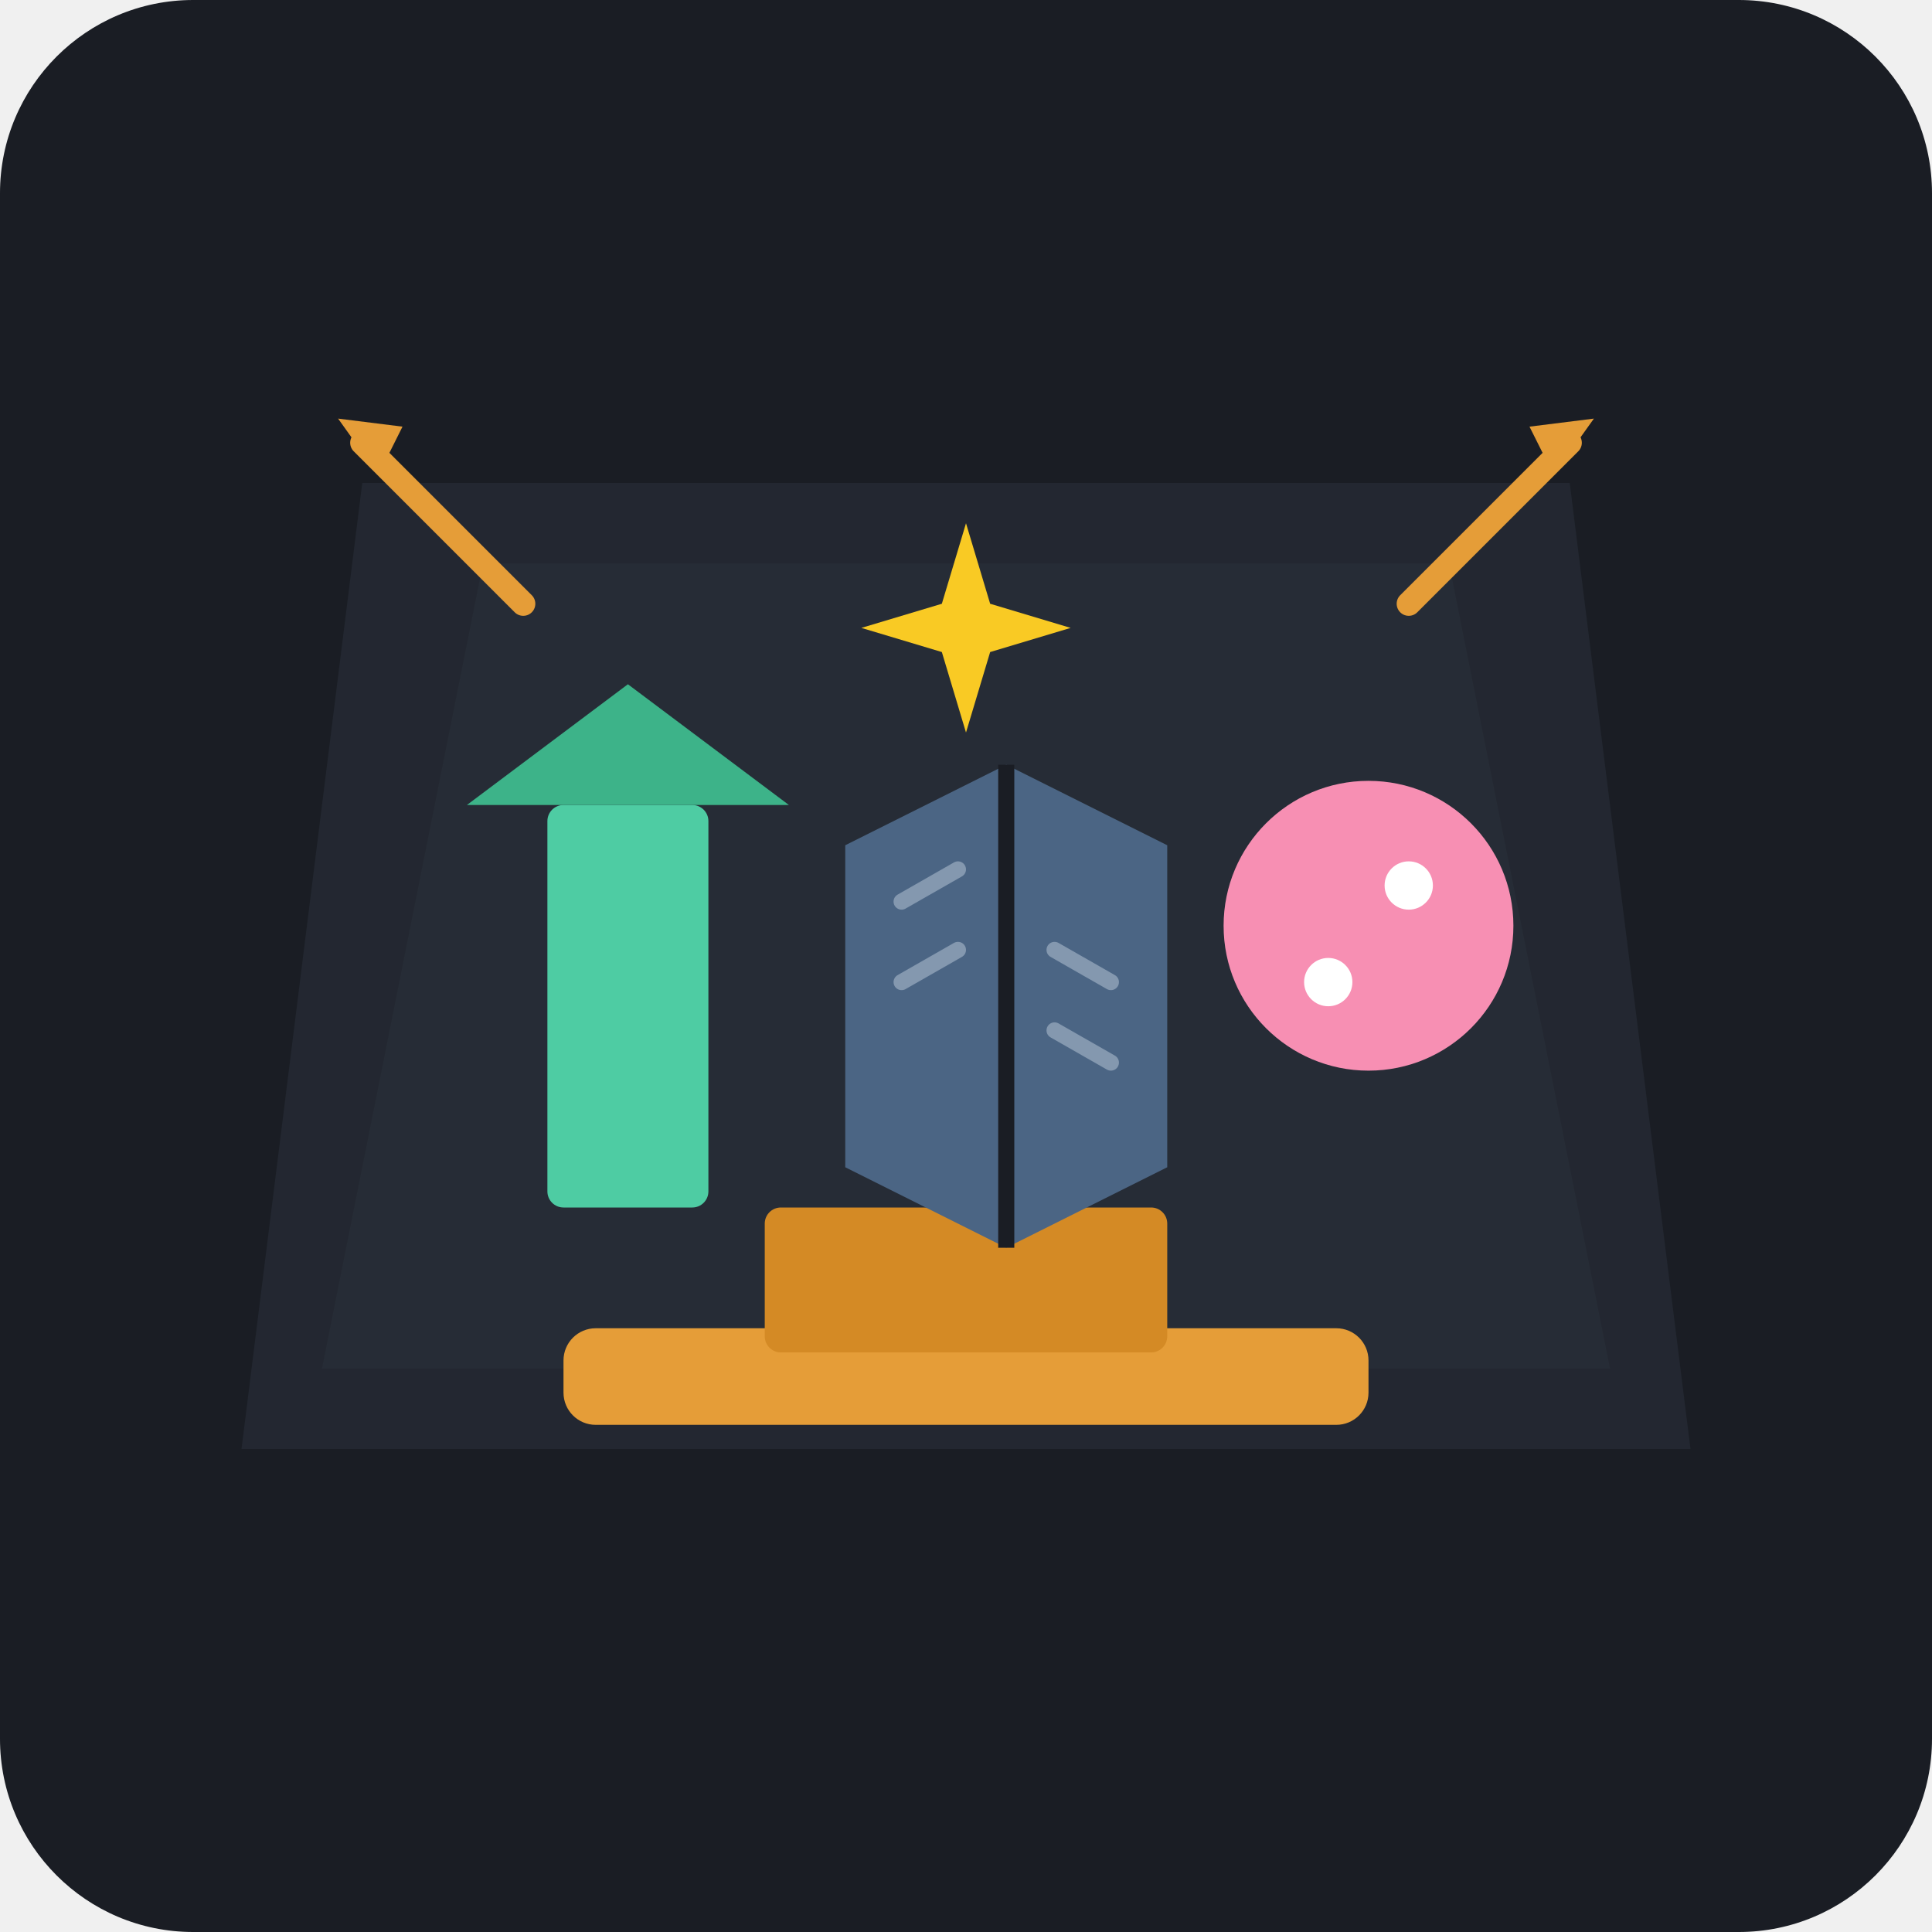
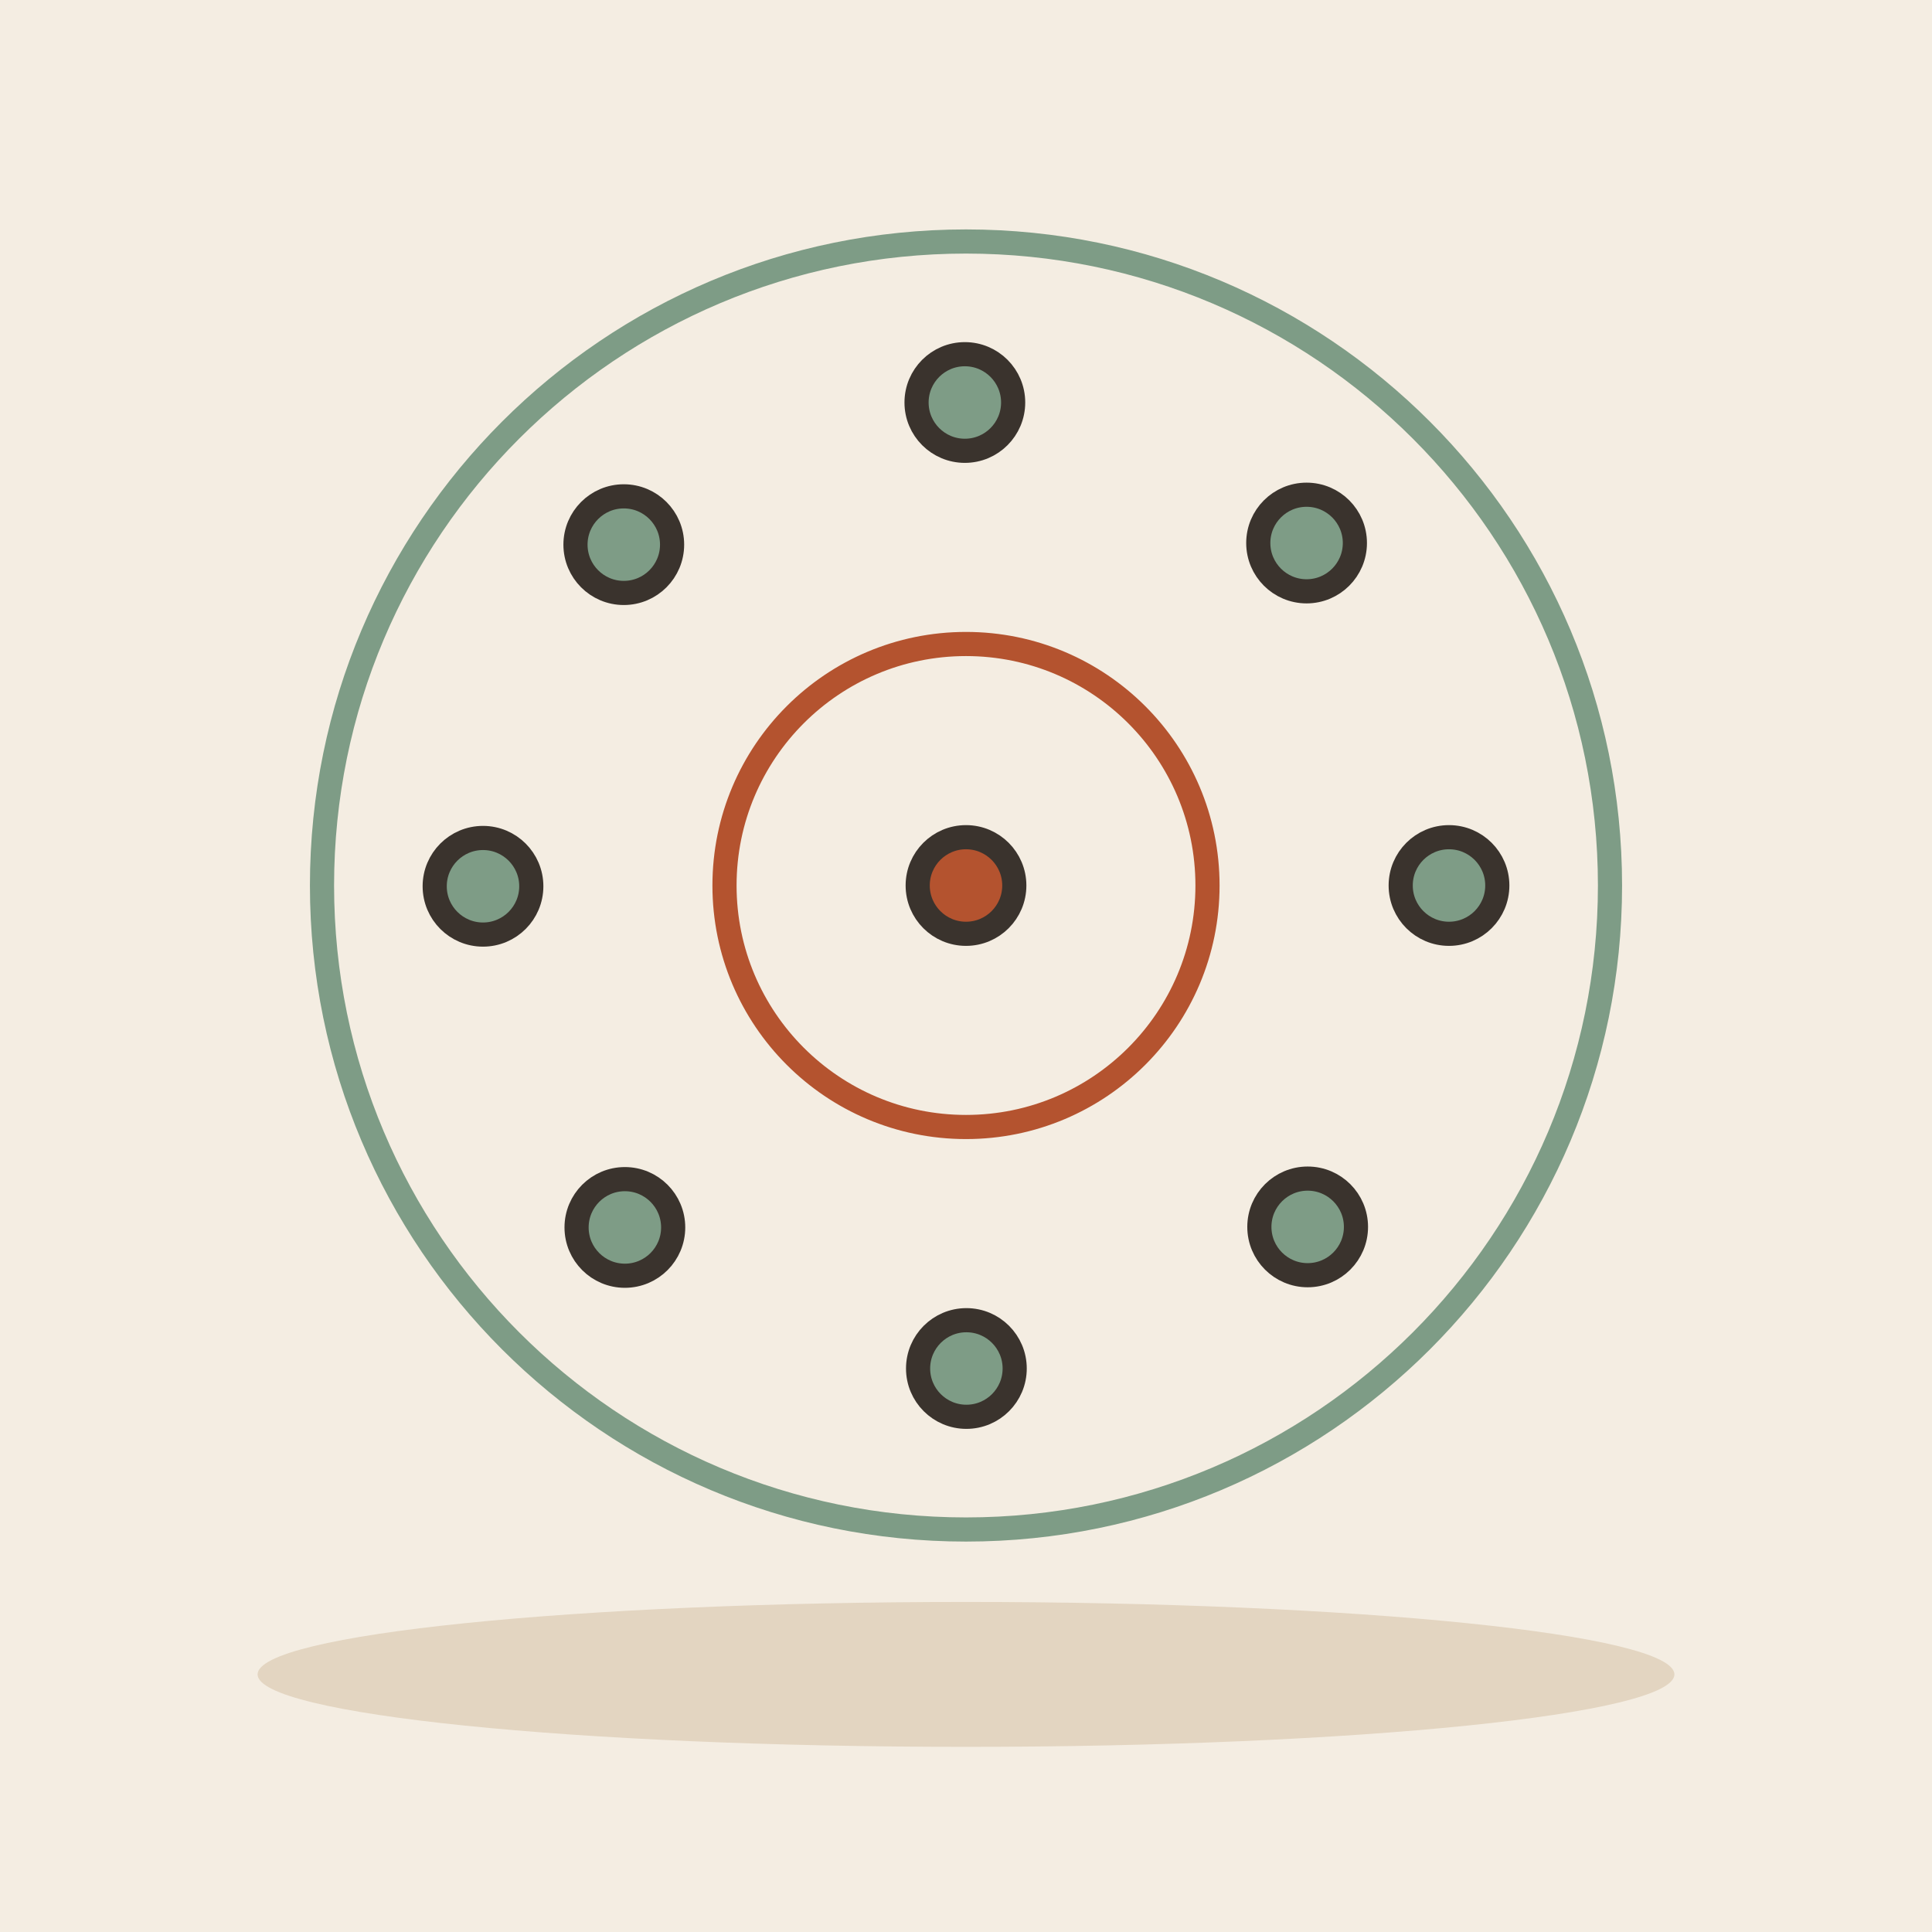
- <svg xmlns="http://www.w3.org/2000/svg" width="240" height="240" viewBox="0 0 240 240">
-   <rect width="240" height="240" rx="24" fill="#1A1D24" />
-   <g transform="translate(0, 0)">
-     <path d="M 60 70 L 180 70 L 200 170 L 40 170 Z" fill="#252A34" opacity="0.6" />
-     <path d="M 45 60 L 195 60 L 210 180 L 30 180 Z" fill="#2F3644" opacity="0.4" />
-     <rect x="70" y="165" width="100" height="12" rx="4" fill="#E59D38" />
-     <rect x="95" y="150" width="50" height="18" rx="2" fill="#D48A25" />
-     <rect x="68" y="100" width="20" height="50" rx="2" fill="#4ECCA3" />
-     <polygon points="78,85 58,100 98,100" fill="#3DB389" />
-     <path d="M 105 105 L 125 95 L 145 105 L 145 145 L 125 155 L 105 145 Z" fill="#4B6584" />
-     <path d="M 125 95 L 125 155" stroke="#1A1D24" stroke-width="2" />
-     <line x1="112" y1="112" x2="119" y2="108" stroke="#8498AF" stroke-width="2" stroke-linecap="round" />
-     <line x1="112" y1="122" x2="119" y2="118" stroke="#8498AF" stroke-width="2" stroke-linecap="round" />
-     <line x1="131" y1="118" x2="138" y2="122" stroke="#8498AF" stroke-width="2" stroke-linecap="round" />
-     <line x1="131" y1="128" x2="138" y2="132" stroke="#8498AF" stroke-width="2" stroke-linecap="round" />
-     <circle cx="170" cy="115" r="18" fill="#F78FB3" />
-     <circle cx="175" cy="110" r="3" fill="#FFF" />
-     <circle cx="165" cy="122" r="3" fill="#FFF" />
-     <path d="M 65 75 L 45 55" stroke="#E59D38" stroke-width="3" stroke-linecap="round" />
-     <polygon points="42,52 50,53 47,59" fill="#E59D38" />
-     <path d="M 175 75 L 195 55" stroke="#E59D38" stroke-width="3" stroke-linecap="round" />
-     <polygon points="198,52 193,59 190,53" fill="#E59D38" />
-     <path d="M 120 65 L 123 75 L 133 78 L 123 81 L 120 91 L 117 81 L 107 78 L 117 75 Z" fill="#F9CA24" />
-   </g>
+ <svg xmlns="http://www.w3.org/2000/svg" viewBox="0 0 240 240" data-style="editorial">
+   <rect width="240" height="240" fill="#F4EDE2" />
+   <ellipse cx="120" cy="208" rx="88" ry="9" fill="#E3D5C1" />
+   <circle cx="120" cy="110" r="80" fill="none" stroke-linecap="round" stroke-linejoin="round" stroke="#7E9C86" stroke-width="3" />
+   <circle cx="120" cy="110" r="30" fill="none" stroke-linecap="round" stroke-linejoin="round" stroke="#B4532F" stroke-width="3" />
+   <circle cx="180" cy="110" r="6" fill="#7E9C86" stroke="#3A332D" stroke-width="3" stroke-linecap="round" stroke-linejoin="round" />
+   <circle cx="162.443" cy="152.41" r="6" fill="#7E9C86" stroke="#3A332D" stroke-width="3" stroke-linecap="round" stroke-linejoin="round" />
+   <circle cx="120.048" cy="170" r="6" fill="#7E9C86" stroke="#3A332D" stroke-width="3" stroke-linecap="round" stroke-linejoin="round" />
+   <circle cx="77.624" cy="152.477" r="6" fill="#7E9C86" stroke="#3A332D" stroke-width="3" stroke-linecap="round" stroke-linejoin="round" />
+   <circle cx="60" cy="110.096" r="6" fill="#7E9C86" stroke="#3A332D" stroke-width="3" stroke-linecap="round" stroke-linejoin="round" />
+   <circle cx="77.489" cy="67.658" r="6" fill="#7E9C86" stroke="#3A332D" stroke-width="3" stroke-linecap="round" stroke-linejoin="round" />
+   <circle cx="119.857" cy="50" r="6" fill="#7E9C86" stroke="#3A332D" stroke-width="3" stroke-linecap="round" stroke-linejoin="round" />
+   <circle cx="162.308" cy="67.456" r="6" fill="#7E9C86" stroke="#3A332D" stroke-width="3" stroke-linecap="round" stroke-linejoin="round" />
+   <circle cx="120" cy="110" r="6" fill="#B4532F" stroke="#3A332D" stroke-width="3" stroke-linecap="round" stroke-linejoin="round" />
</svg>
